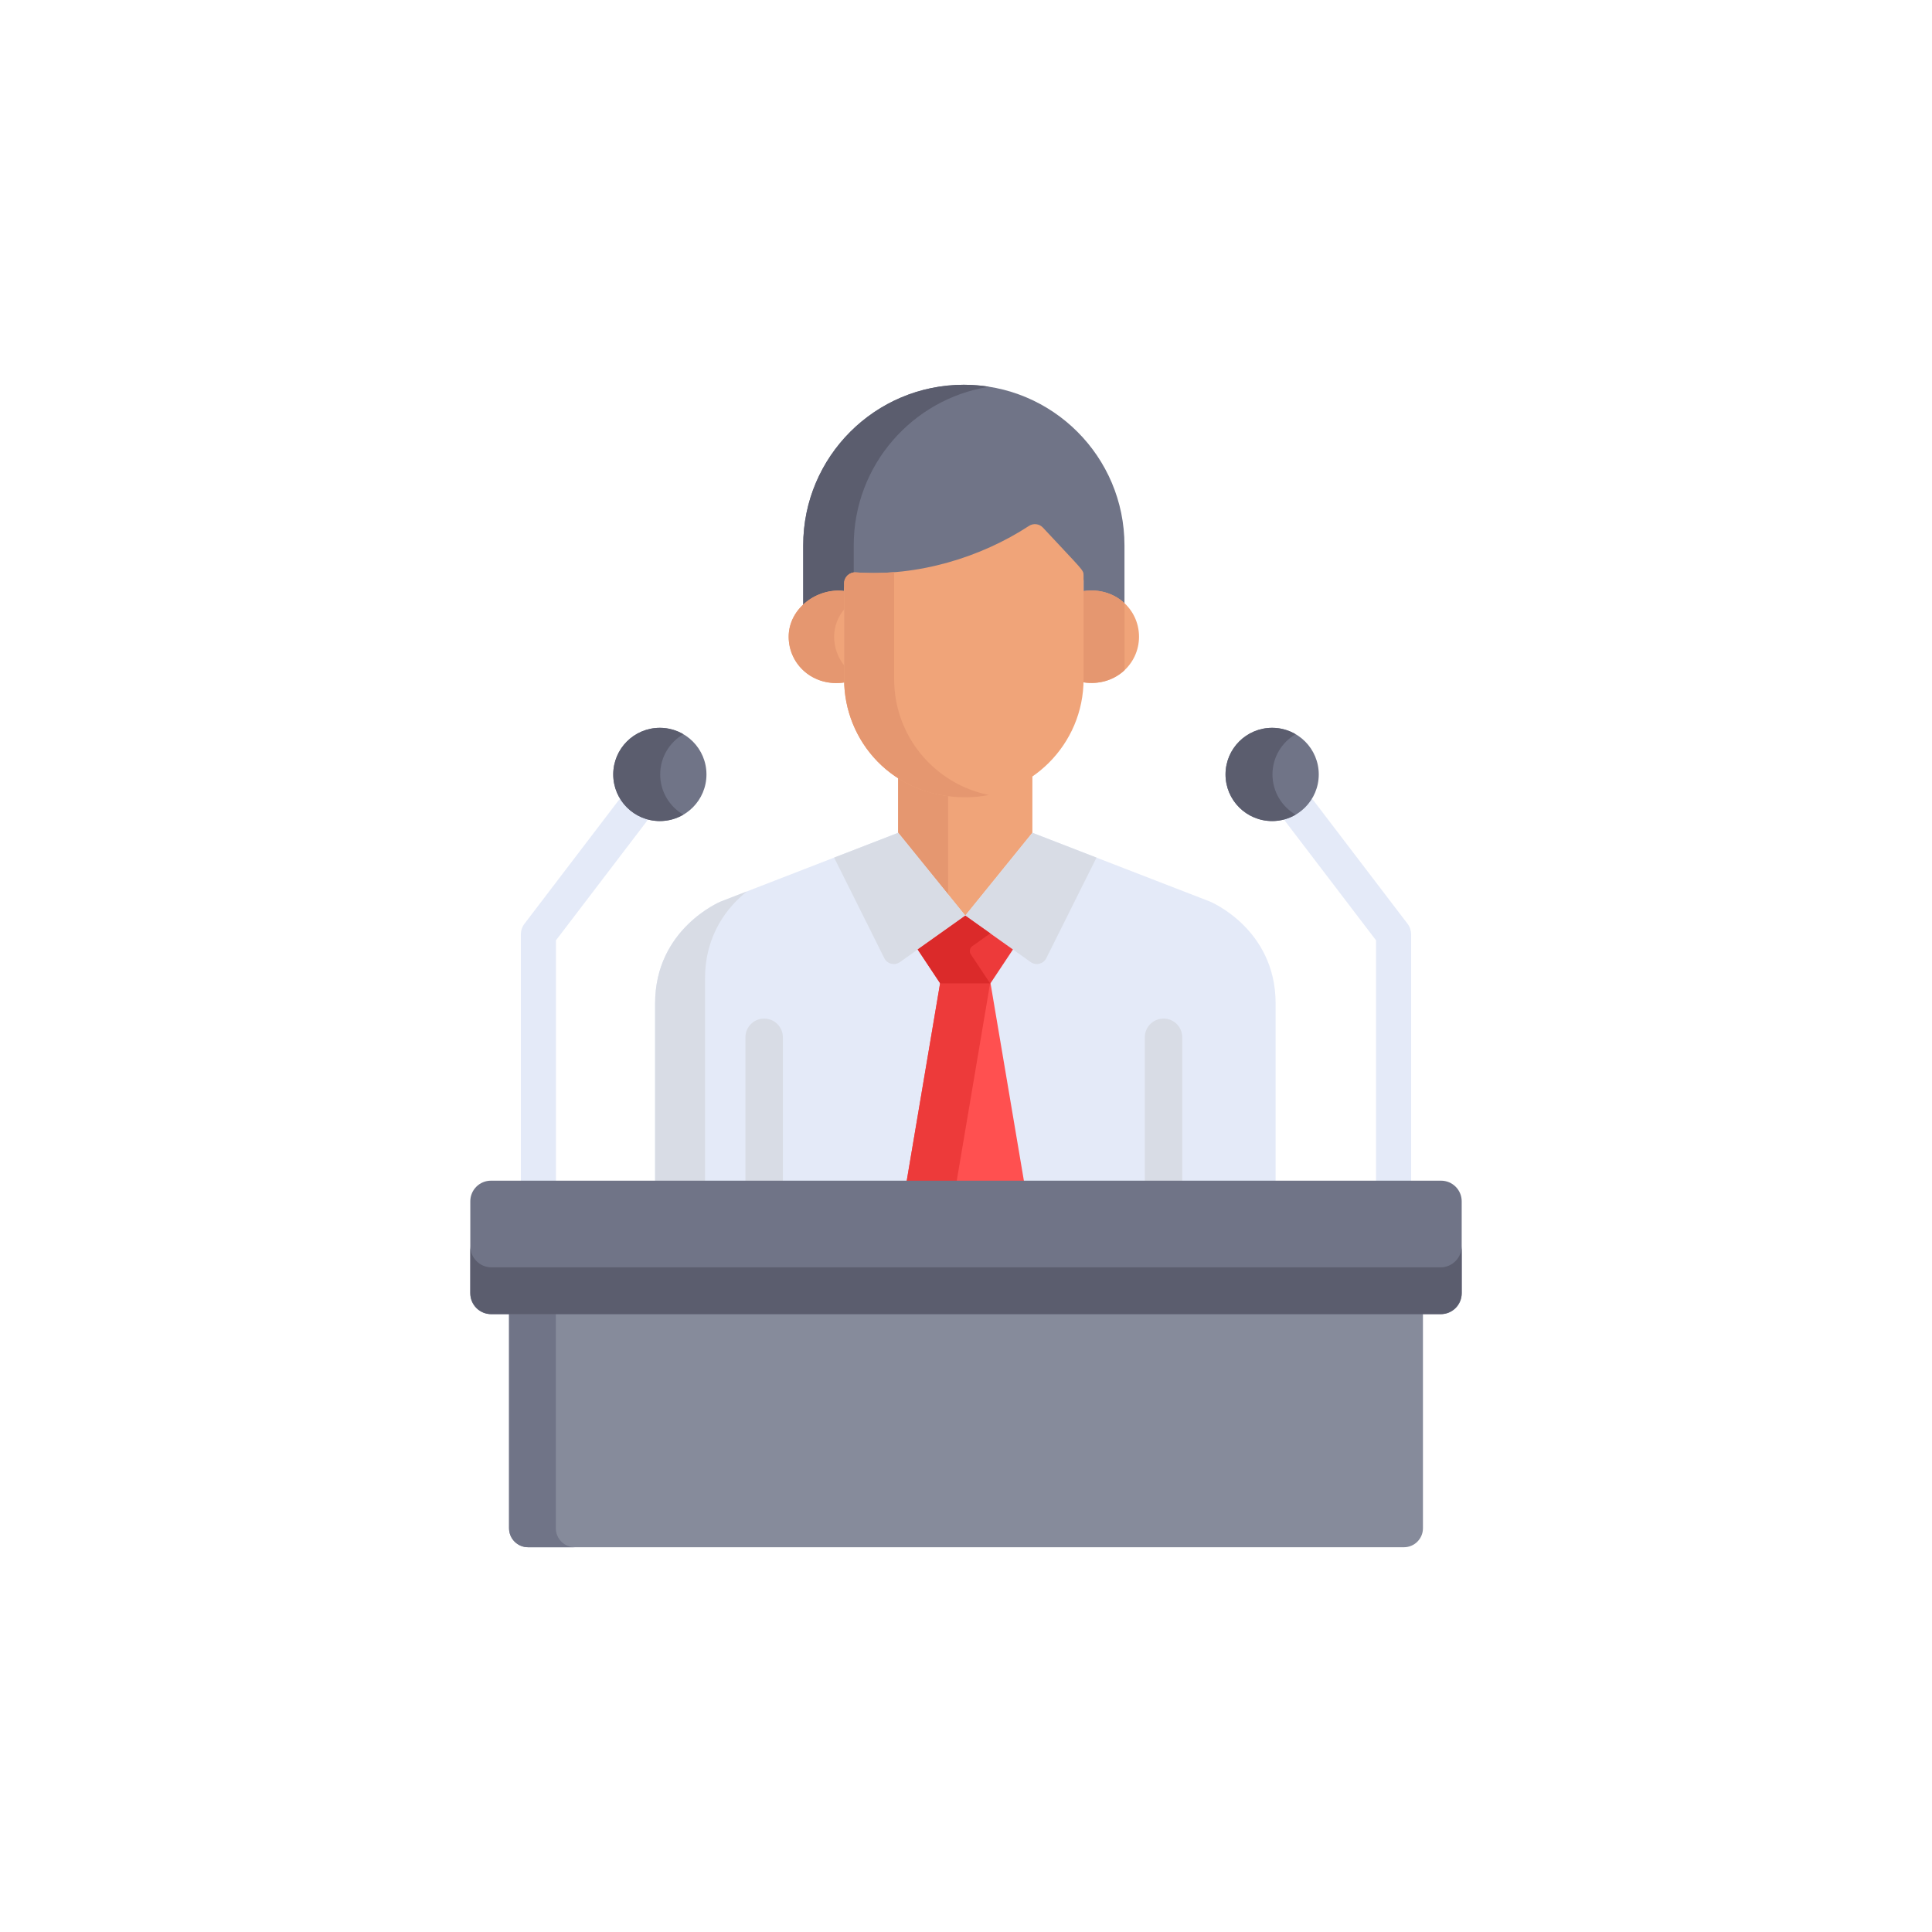
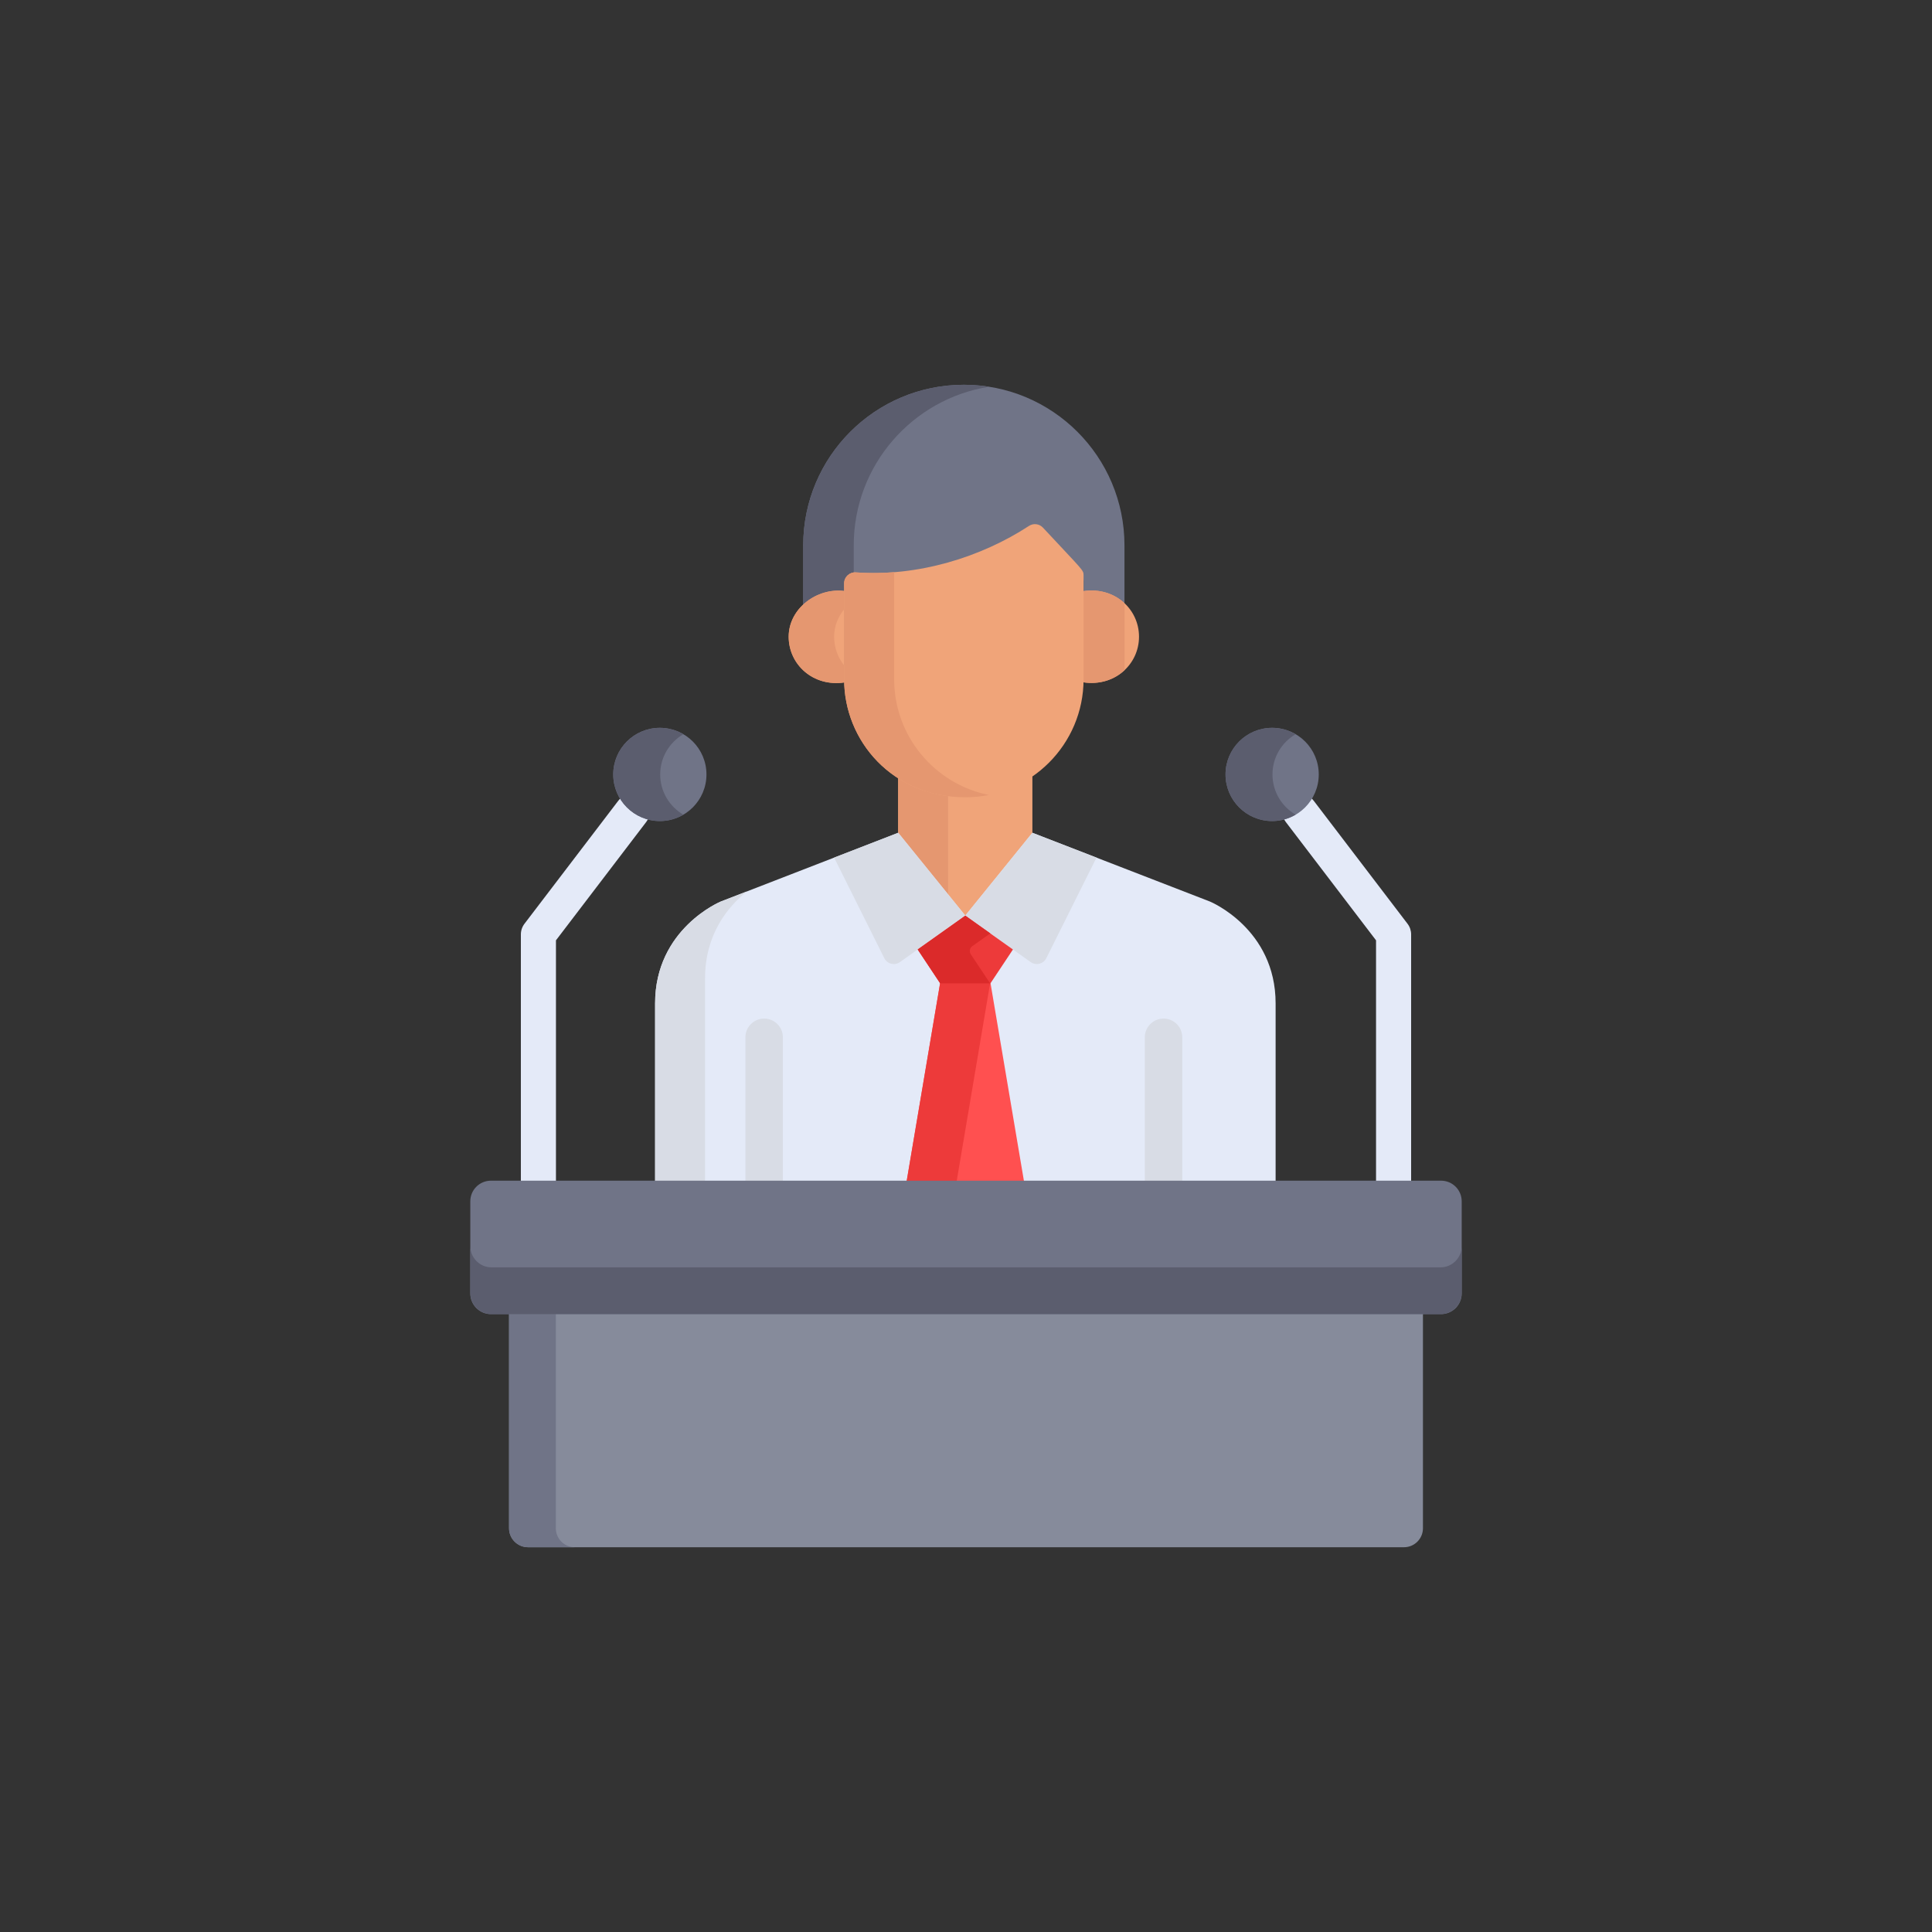
<svg xmlns="http://www.w3.org/2000/svg" version="1.1" id="Capa_1" x="0px" y="0px" viewBox="0 0 512 512" style="enable-background:new 0 0 512 512;" xml:space="preserve">
  <defs id="defs109" />
+   <rect style="opacity:1;fill:#333333;fill-opacity:1;stroke:none;stroke-width:15;stroke-miterlimit:4;stroke-dasharray:none;stroke-opacity:1" id="rect4185" width="512" height="512" x="0" y="0" />
  <g id="g4239" transform="matrix(0.6016949,0,0,0.6016949,101.9658,101.9661)">
    <path id="path3" d="m 255.051,0 c -39.073,0 -70.746,31.674 -70.746,70.747 l 0,28.606 c 4.728,-4.383 11.455,-6.765 18.021,-5.888 l 0,-3.525 c 0,-2.802 2.393,-5.016 5.167,-4.806 27.353,1.965 55.19,-6.727 76.237,-20.476 1.965,-1.284 4.567,-0.965 6.164,0.751 17.994,19.342 17.886,18.593 17.886,21.119 l 0,6.923 c 7.197,-1.079 13.582,1.145 18.018,5.27 l 0,-27.974 C 325.797,31.674 294.125,0 255.051,0 Z" style="fill:#707487" />
    <path id="path5" d="m 206.552,70.747 c 0,-35.288 25.836,-64.533 59.623,-69.869 C 262.549,0.305 258.837,0 255.051,0 215.978,0 184.305,31.674 184.305,70.747 l 0,28.606 c 4.728,-4.383 11.455,-6.765 18.021,-5.888 l 0,-3.525 c 0,-2.479 1.874,-4.489 4.226,-4.777 l 0,-14.416 0,0 z" style="fill:#5b5d6e" />
    <path id="path7" d="m 307.685,90.888 0,38.906 c 0,0.422 -0.022,0.838 -0.032,1.258 13.768,2.085 24.551,-7.863 24.551,-20.081 -0.001,-12.241 -10.793,-22.14 -24.519,-20.083 z" style="fill:#f0a479" />
    <path id="path9" d="M 325.829,96.229 C 321.374,92.055 314.94,89.8 307.684,90.888 l 0,38.906 c 0,0.422 -0.022,0.838 -0.032,1.258 7.277,1.102 13.719,-1.159 18.177,-5.34 l 0,-29.483 z" style="fill:#e59770" />
    <path id="path11" d="m 202.483,129.841 0,-38.99 c -12.017,-1.605 -24.582,7.618 -24.582,20.12 0,12.232 10.786,22.224 24.612,20.131 -0.009,-0.42 -0.03,-0.839 -0.03,-1.261 z" style="fill:#f0a479" />
    <path id="path13" d="m 202.483,123.792 c -2.881,-3.524 -4.564,-7.996 -4.564,-12.82 0,-4.663 1.749,-8.868 4.564,-12.227 l 0,-7.893 c -12.017,-1.605 -24.582,7.618 -24.582,20.12 0,12.232 10.786,22.224 24.612,20.131 -0.01,-0.421 -0.031,-0.84 -0.031,-1.261 l 0,-6.05 0.001,0 z" style="fill:#e59770" />
    <path id="path15" d="m 255.805,179.211 c -11.43,0 -21.474,-3.138 -29.689,-8.387 l 0,28.984 29.562,36.49 29.562,-36.49 0,-29.767 c -8.375,5.777 -18.515,9.17 -29.435,9.17 z" style="fill:#f0a479" />
    <path id="path17" d="m 248.113,178.714 c -8.278,-1.073 -15.68,-3.854 -21.997,-7.89 l 0,28.984 21.997,27.152 0,-48.246 z" style="fill:#e59770" />
    <path id="path19" d="m 363.444,227.611 -78.205,-30.287 -29.562,36.49 -29.562,-36.49 -78.123,30.287 c 0,0 -28.925,11.891 -28.925,44.865 0,29.836 0,105.255 0,129.358 0,5.323 4.316,9.638 9.638,9.638 4.056,0 249.905,0 254.024,0 5.323,0 9.638,-4.316 9.638,-9.638 0,-24.103 0,-99.522 0,-129.358 10e-4,-32.974 -28.923,-44.865 -28.923,-44.865 z" style="fill:#e4eaf8" />
    <path id="path21" d="m 141.065,401.834 c 0,-24.103 0,-110.521 0,-140.357 0,-19.551 10.169,-31.689 18.448,-38.332 l -11.52,4.466 c 0,0 -28.925,11.891 -28.925,44.865 0,29.836 0,105.255 0,129.358 0,5.323 4.316,9.638 9.639,9.638 0.714,0 8.931,0 21.997,0 -5.323,0.001 -9.639,-4.315 -9.639,-9.638 z" style="fill:#d8dce5" />
    <path id="path23" d="m 289.894,62.925 c -1.597,-1.716 -4.199,-2.035 -6.164,-0.751 -21.047,13.749 -48.884,22.441 -76.237,20.476 -2.774,-0.21 -5.168,2.003 -5.168,4.806 l 0,42.265 c 0,27.164 21.284,51.974 53.479,51.974 28.659,0 51.975,-23.316 51.975,-51.974 l 0,-45.677 c 0,-2.526 0.109,-1.777 -17.885,-21.119 z" style="fill:#f0a479" />
    <path id="path25" d="m 224.359,129.721 0,-47.168 c -5.601,0.448 -11.243,0.501 -16.866,0.097 -2.774,-0.21 -5.167,2.003 -5.167,4.806 l 0,42.265 c 0,27.164 21.284,51.974 53.479,51.974 3.513,0 6.945,-0.355 10.265,-1.023 -23.76,-4.779 -41.711,-25.806 -41.711,-50.951 z" style="fill:#e59770" />
    <g id="g27">
      <path id="path29" d="m 291.371,252.563 22.106,-44.303 -28.238,-10.936 -29.562,36.49 28.822,20.469 c 2.333,1.657 5.593,0.841 6.872,-1.72 z" style="fill:#d8dce5" />
      <path id="path31" d="m 220.025,252.563 -22.106,-44.303 28.238,-10.936 29.562,36.49 -28.822,20.469 c -2.333,1.657 -5.594,0.841 -6.872,-1.72 z" style="fill:#d8dce5" />
    </g>
    <path id="path33" d="m 285.743,375.682 -18.973,-112.279 -11.054,0 -0.036,0 -11.054,0 -18.973,112.279 c -0.199,1.447 0.225,2.915 1.13,3.912 l 0,0 0,0 26.194,28.863 c 1.459,1.608 3.984,1.608 5.443,0 l 26.194,-28.863 0,0 0,0 c 0.904,-0.996 1.327,-2.465 1.129,-3.912 z" style="fill:#ff5050" />
    <g id="g35">
      <path id="path37" d="m 248.816,379.595 c -0.905,-0.997 -1.329,-2.466 -1.13,-3.912 l 18.973,-112.279 -10.944,0 -0.036,0 -11.054,0 -18.973,112.279 c -0.2,1.447 0.225,2.915 1.129,3.912 l 26.194,28.863 c 1.459,1.608 3.984,1.608 5.443,0 l 8.296,-9.141 -17.898,-19.722 z" style="fill:#ed3a3a" />
      <polygon id="polygon39" points="255.68,233.814 255.68,233.839 234.717,248.727 244.626,263.64 255.68,263.64 255.716,263.64 266.77,263.64 276.678,248.727 255.716,233.839 255.716,233.814 255.698,233.826 " style="fill:#ed3a3a" />
    </g>
    <path id="path41" d="m 266.697,241.638 -10.981,-7.799 0,-0.025 -0.018,0.013 -0.018,-0.013 0,0.025 -20.963,14.888 9.909,14.913 11.054,0 0.036,0 10.908,0 -8.506,-12.802 c -0.782,-1.176 -0.488,-2.761 0.664,-3.579 l 7.915,-5.621 z" style="fill:#db2a2a" />
    <g id="g43">
      <path id="path45" d="m 175.346,411.473 0,-124.066 c 0,-4.556 -3.693,-8.249 -8.249,-8.249 -4.556,0 -8.249,3.693 -8.249,8.249 l 0,124.066 c 5.033,0 10.569,0 16.498,0 z" style="fill:#d8dce5" />
      <path id="path47" d="m 351.254,411.473 0,-124.066 c 0,-4.556 -3.693,-8.249 -8.249,-8.249 -4.556,0 -8.249,3.693 -8.249,8.249 l 0,124.066 c 5.912,0 11.442,0 16.498,0 z" style="fill:#d8dce5" />
    </g>
    <g id="g49">
      <path id="path51" d="m 67.674,366.523 c -4.267,0 -7.727,-3.459 -7.727,-7.727 l 0,-116.711 c 0,-1.693 0.556,-3.339 1.583,-4.686 l 41.291,-54.14 c 2.588,-3.393 7.437,-4.046 10.83,-1.458 3.393,2.588 4.046,7.436 1.458,10.83 l -39.708,52.065 0,114.101 c 0,4.267 -3.46,7.726 -7.727,7.726 z" style="fill:#e4eaf8" />
      <path id="path53" d="m 444.326,366.523 c -4.267,0 -7.727,-3.459 -7.727,-7.727 l 0,-114.101 -39.708,-52.065 c -2.588,-3.393 -1.935,-8.242 1.458,-10.83 3.394,-2.588 8.241,-1.936 10.83,1.458 l 41.291,54.14 c 1.027,1.347 1.583,2.993 1.583,4.686 l 0,116.712 c 0,4.268 -3.461,7.727 -7.727,7.727 z" style="fill:#e4eaf8" />
    </g>
    <g id="g55">
      <circle id="circle57" r="20.53" cy="171.63" cx="121.16" style="fill:#707487" />
      <circle id="circle59" r="20.53" cy="171.63" cx="390.84" style="fill:#707487" />
    </g>
    <g id="g61">
      <path id="path63" d="m 121.313,171.628 c 0,-7.563 4.102,-14.154 10.191,-17.715 -3.039,-1.778 -6.564,-2.814 -10.339,-2.814 -11.338,0 -20.53,9.191 -20.53,20.53 0,11.339 9.191,20.53 20.53,20.53 3.775,0 7.3,-1.036 10.339,-2.814 -6.09,-3.563 -10.191,-10.153 -10.191,-17.717 z" style="fill:#5b5d6e" />
      <path id="path65" d="m 390.984,171.628 c 0,-7.563 4.102,-14.154 10.191,-17.715 -3.039,-1.778 -6.564,-2.814 -10.339,-2.814 -11.338,0 -20.53,9.191 -20.53,20.53 0,11.339 9.191,20.53 20.53,20.53 3.775,0 7.3,-1.036 10.339,-2.814 -6.089,-3.563 -10.191,-10.153 -10.191,-17.717 z" style="fill:#5b5d6e" />
    </g>
    <path id="path67" d="m 54.74,402.123 0,101.513 c 0,4.619 3.745,8.364 8.364,8.364 l 385.792,0 c 4.619,0 8.363,-3.745 8.363,-8.364 l 0,-101.513 -402.519,0 z" style="fill:#868b9b" />
    <g id="g69">
      <path id="path71" d="m 75.345,503.636 0,-101.513 -20.605,0 0,101.513 c 0,4.619 3.745,8.364 8.364,8.364 l 20.605,0 c -4.619,0 -8.364,-3.745 -8.364,-8.364 z" style="fill:#707487" />
      <path id="path73" d="m 465.239,409.335 -418.478,0 c -5.018,0 -9.086,-4.068 -9.086,-9.086 l 0,-40.609 c 0,-5.018 4.068,-9.086 9.086,-9.086 l 418.479,0 c 5.018,0 9.086,4.068 9.086,9.086 l 0,40.609 c 0,5.018 -4.068,9.086 -9.087,9.086 z" style="fill:#707487" />
    </g>
    <path id="path75" d="m 464.965,388.73 -417.929,0 c -5.17,0 -9.361,-4.191 -9.361,-9.361 l 0,20.605 c 0,5.17 4.191,9.361 9.361,9.361 l 417.929,0 c 5.17,0 9.361,-4.191 9.361,-9.361 l 0,-20.605 c -0.001,5.17 -4.191,9.361 -9.361,9.361 z" style="fill:#5b5d6e" />
    <g id="g77" />
    <g id="g79" />
    <g id="g81" />
    <g id="g83" />
    <g id="g85" />
    <g id="g87" />
    <g id="g89" />
    <g id="g91" />
    <g id="g93" />
    <g id="g95" />
    <g id="g97" />
    <g id="g99" />
    <g id="g101" />
    <g id="g103" />
    <g id="g105" />
  </g>
</svg>
